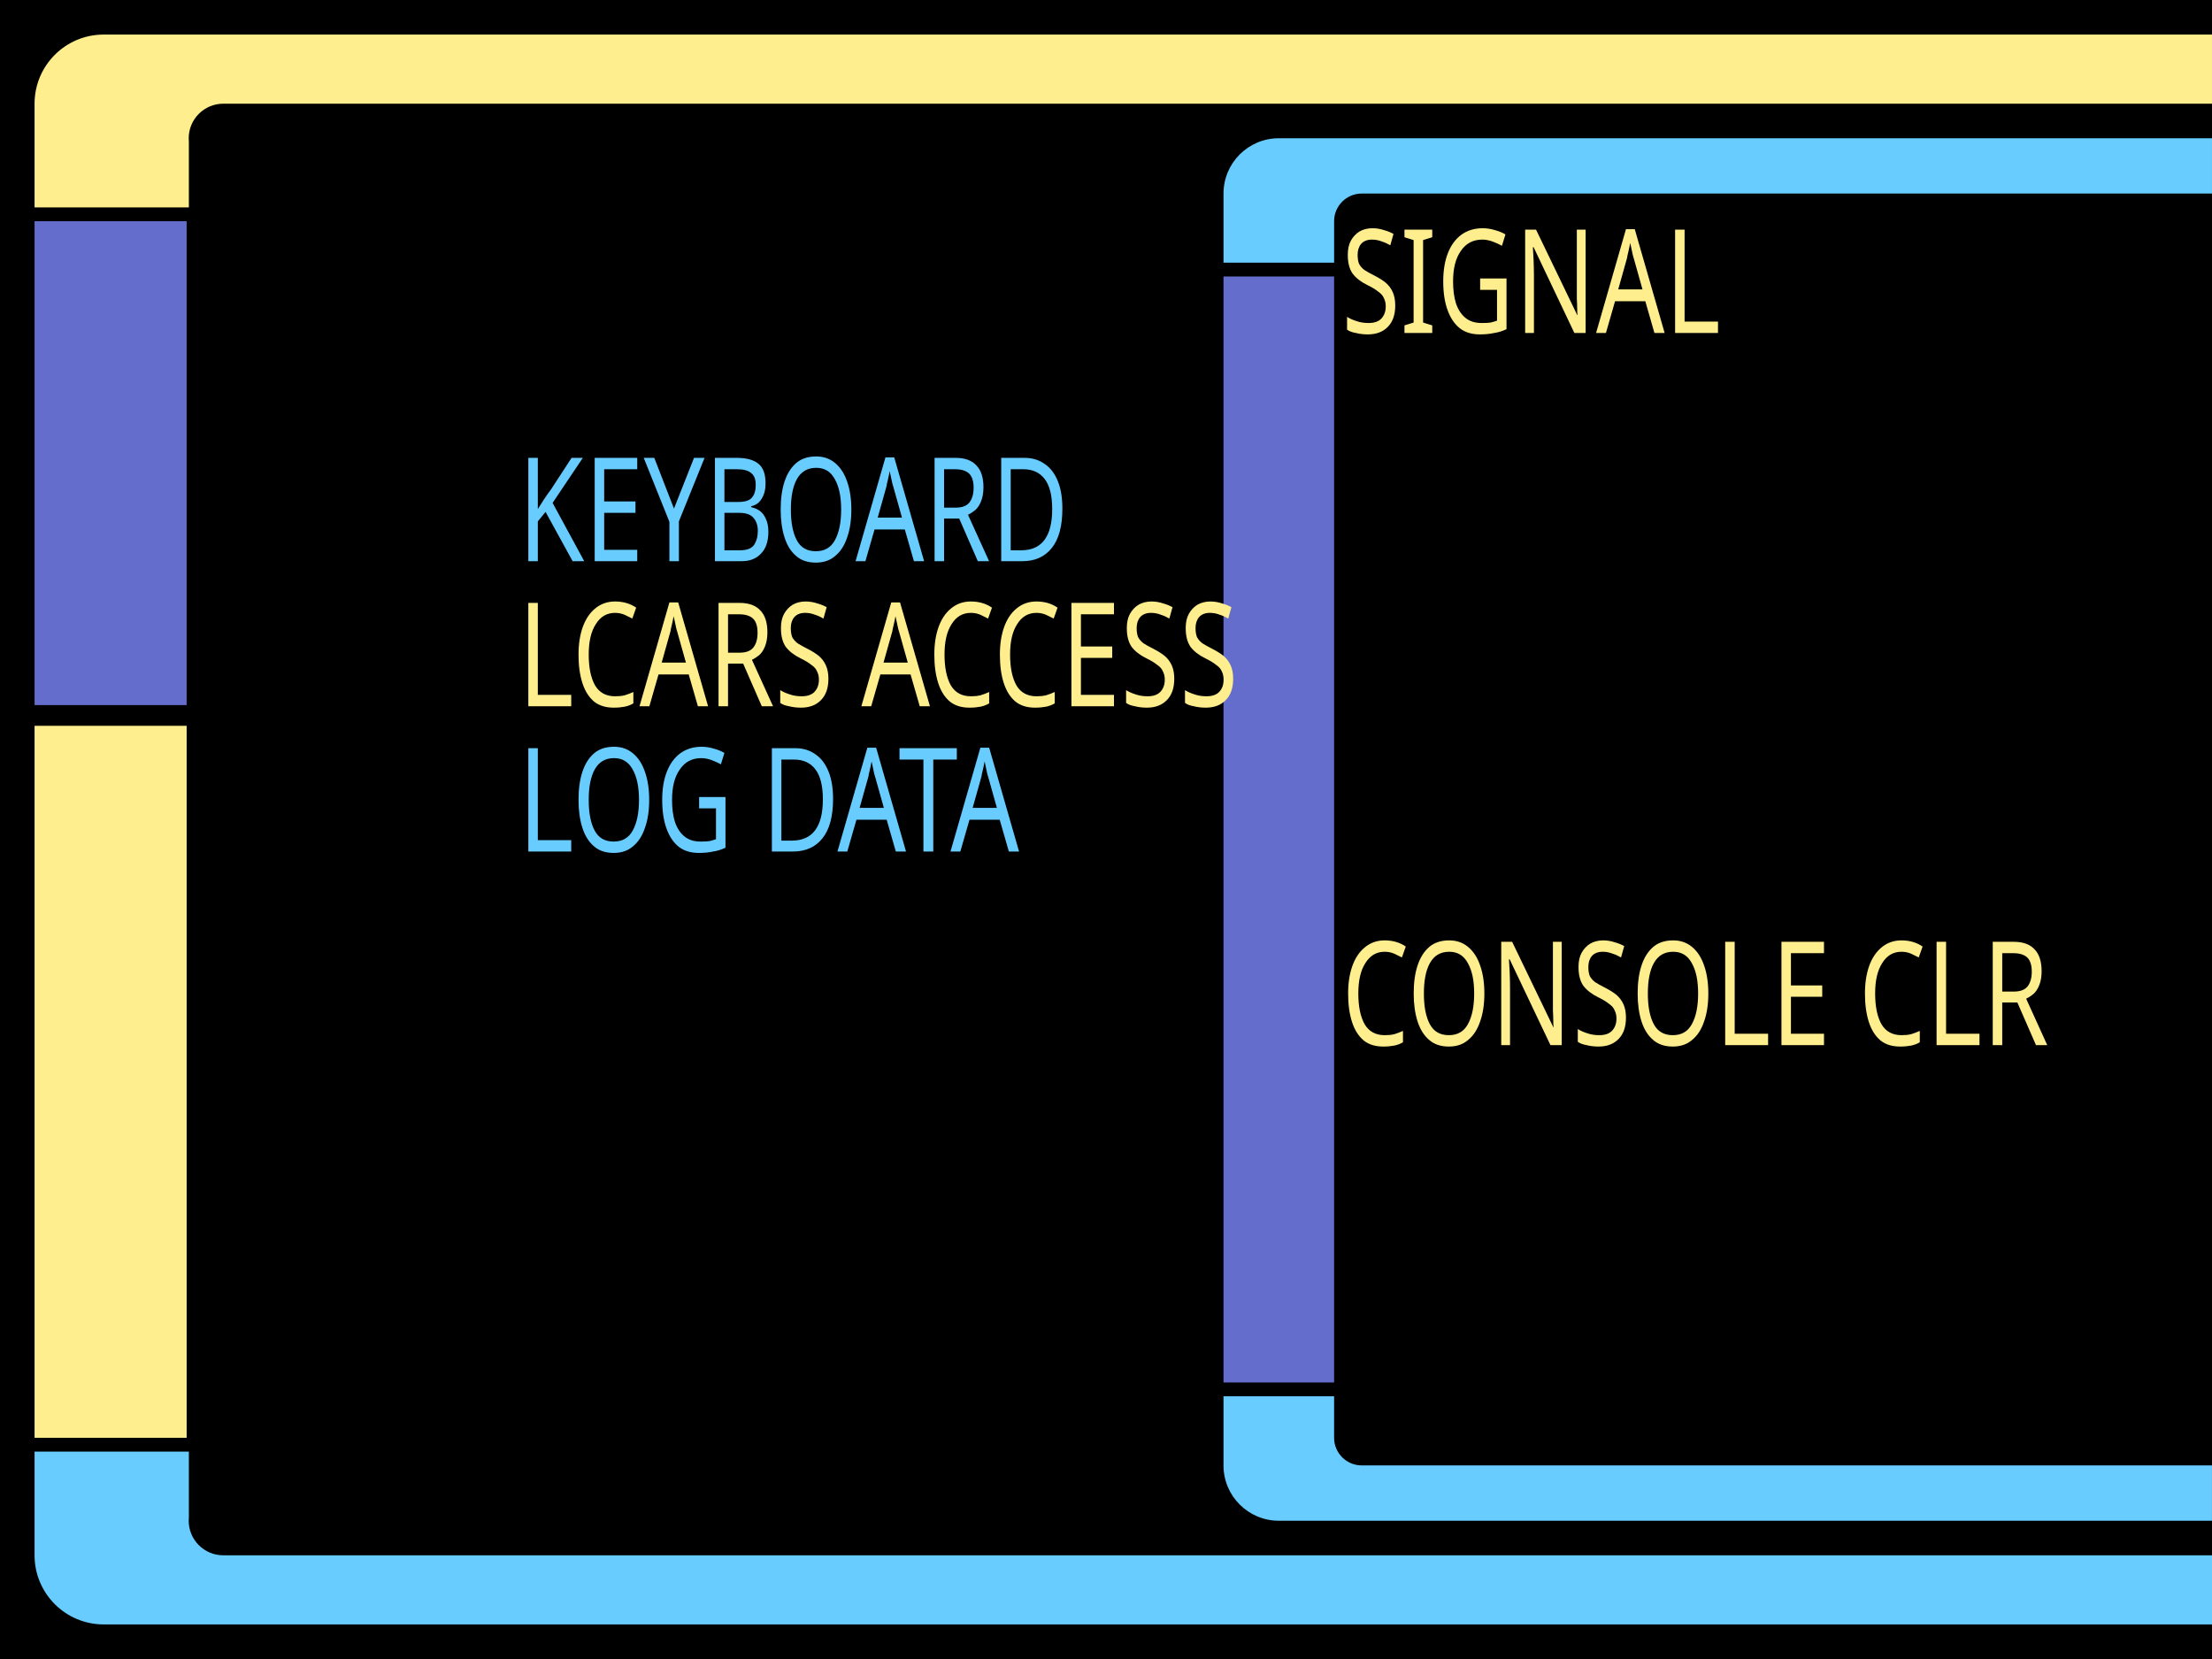
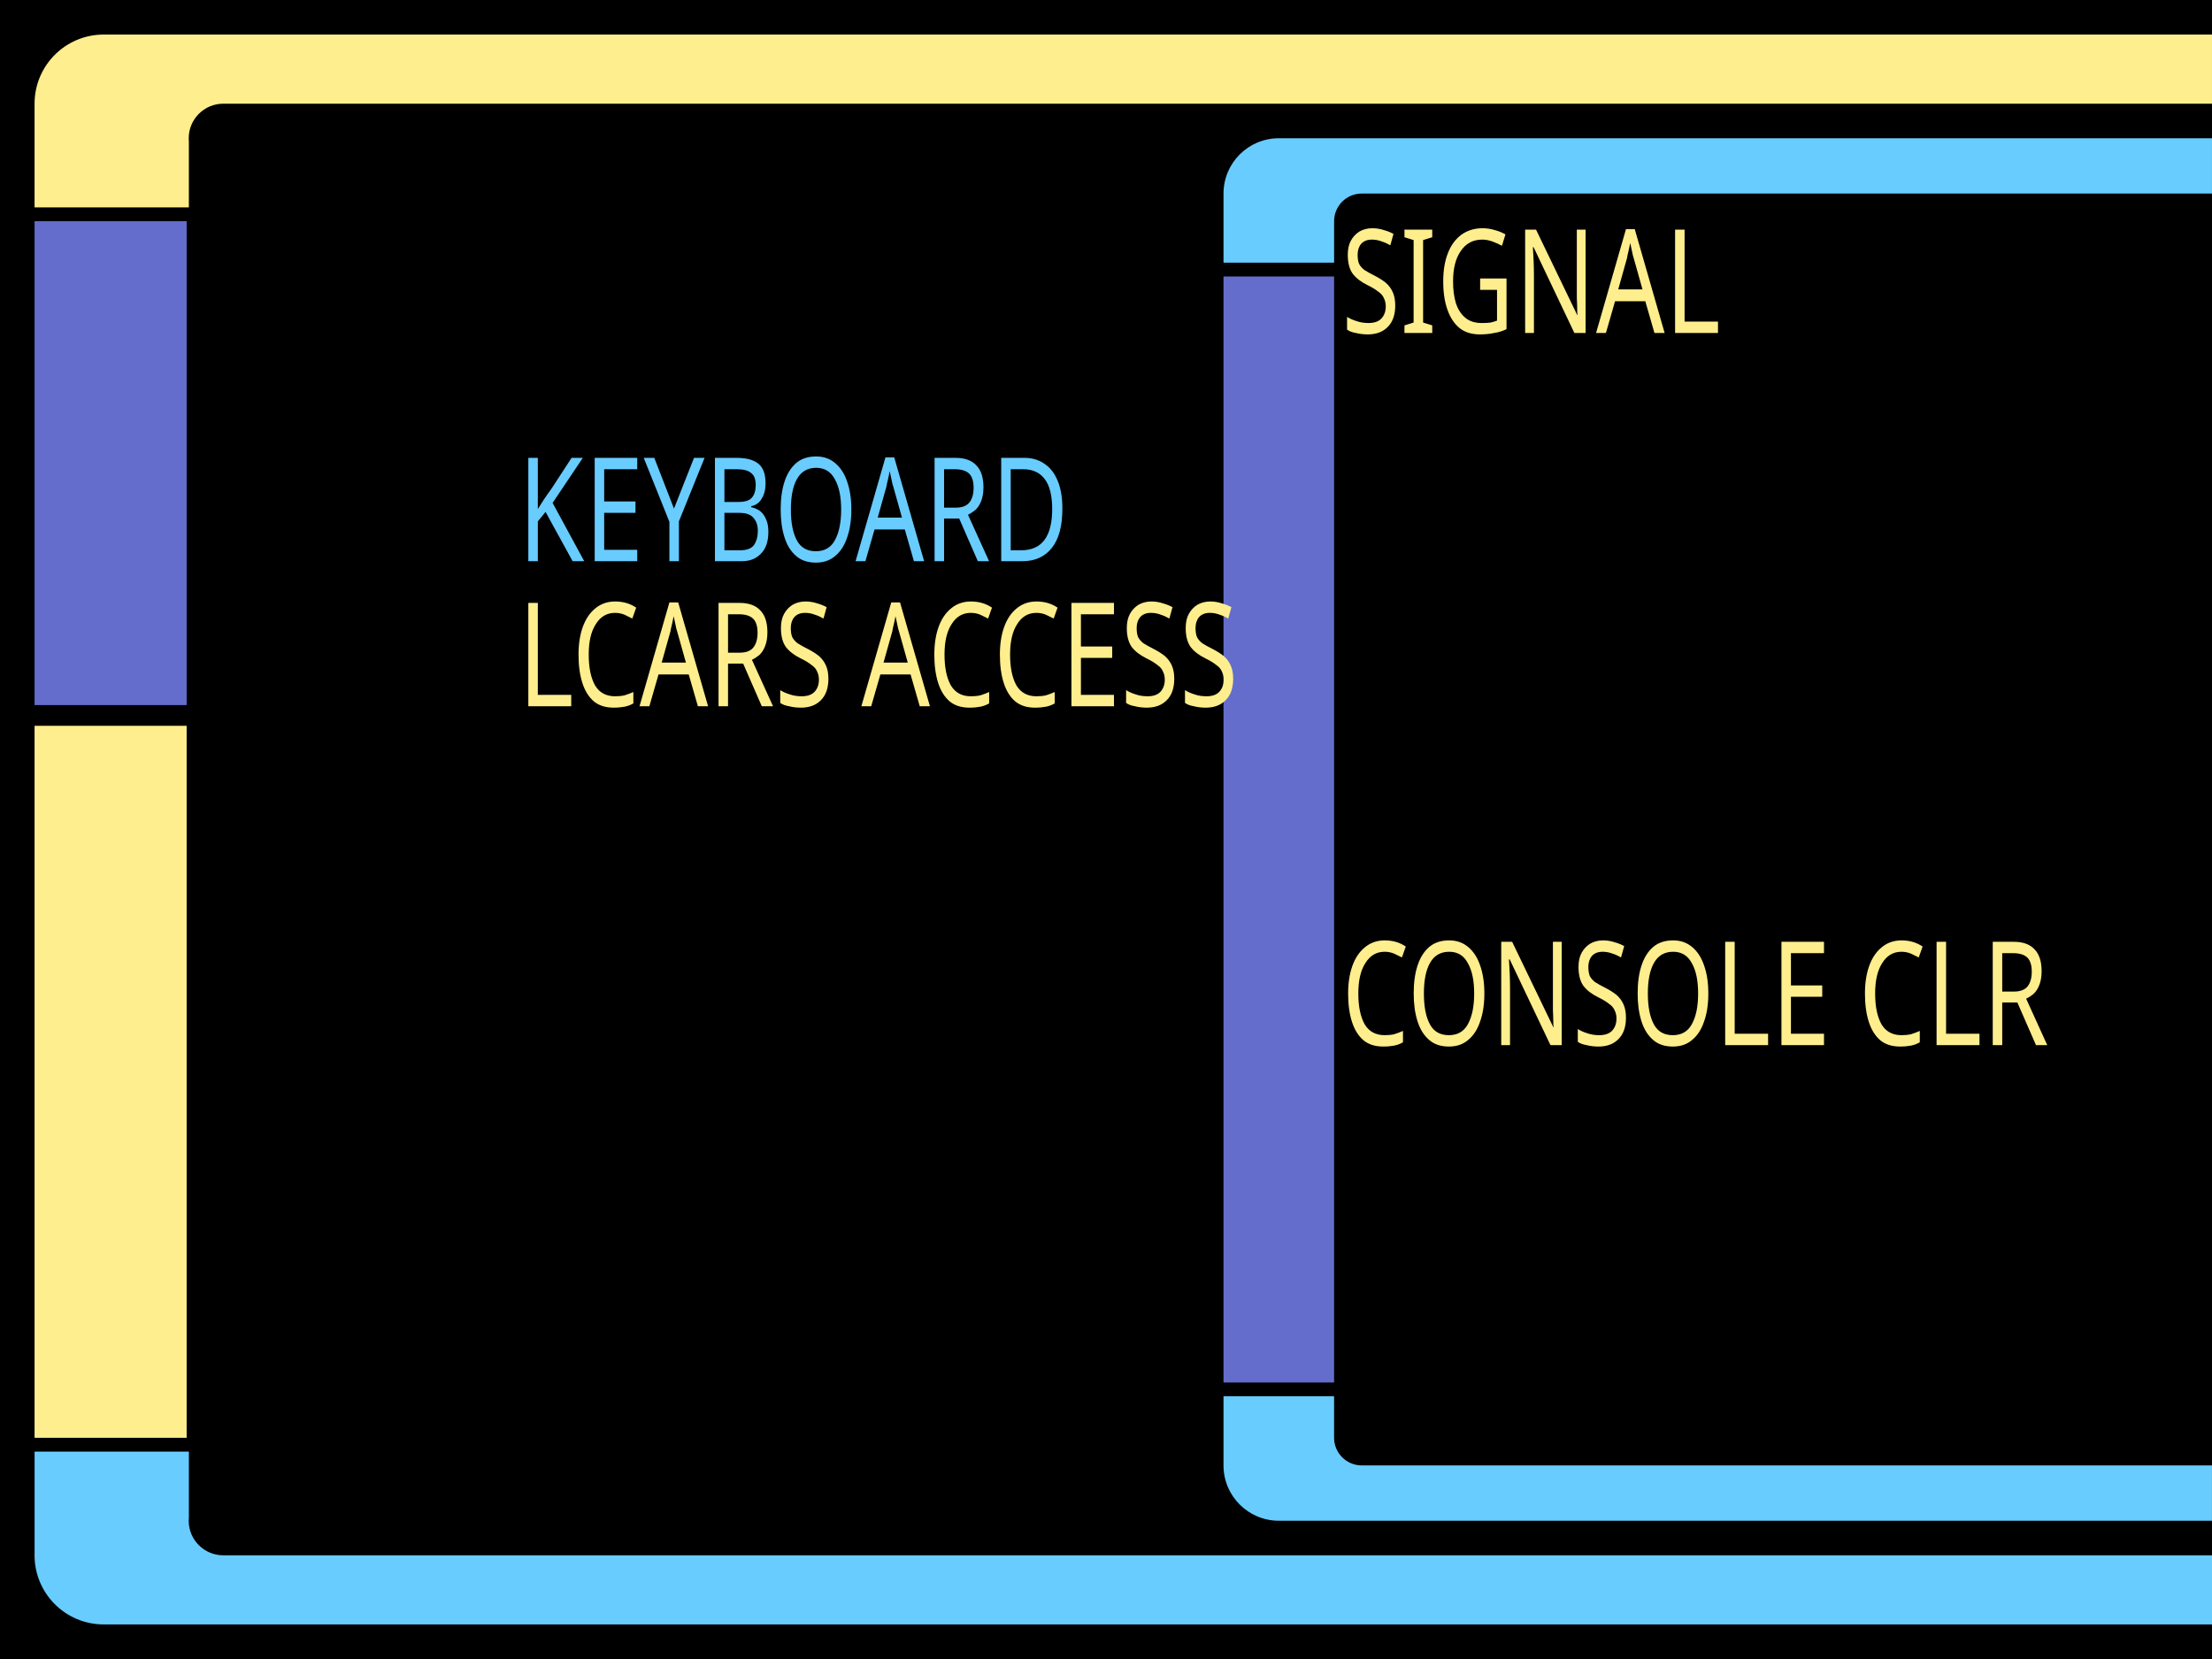
<svg xmlns="http://www.w3.org/2000/svg" xmlns:xlink="http://www.w3.org/1999/xlink" width="320" height="240" viewBox="0 0 84.667 63.5" version="1.1" id="svg8">
  <defs id="defs2">
    <linearGradient id="linearGradient1113">
      <stop style="stop-color:#d0d0d0;stop-opacity:1;" offset="0" id="stop1109" />
      <stop style="stop-color:#d0d0d0;stop-opacity:0;" offset="1" id="stop1111" />
    </linearGradient>
    <linearGradient xlink:href="#linearGradient1113" id="linearGradient1115" x1="15.081" y1="38.431" x2="43.193" y2="38.431" gradientUnits="userSpaceOnUse" />
  </defs>
  <g id="layer1" style="display:inline">
    <rect style="fill:#000000;fill-opacity:1;stroke:#000000;stroke-width:0.502;stroke-miterlimit:4;stroke-dasharray:none;stroke-opacity:1" id="rect10" width="84.165" height="62.998" x="0.251" y="0.251" />
  </g>
  <g id="layer2" style="display:inline">
    <path id="rect836" style="fill:#ffee8d;fill-opacity:1;stroke:none;stroke-width:1.97;stroke-miterlimit:4;stroke-dasharray:none;stroke-opacity:1" d="M 14.98,5 A 10,10 0 0 0 5,15 10,10 0 0 0 5,15.02 V 30 H 27.322 V 20.473 A 5,5 0 0 1 27.301,20 a 5,5 0 0 1 5,-5 H 320 V 5 H 15 a 10,10 0 0 0 -0.02,0 z" transform="scale(0.2645833)" />
    <path id="rect836-8" style="fill:#68ccff;fill-opacity:1;stroke:none;stroke-width:0.521;stroke-miterlimit:4;stroke-dasharray:none;stroke-opacity:1" d="m 3.964,62.177 a 2.646,2.646 0 0 1 -2.641,-2.646 2.646,2.646 0 0 1 0,-0.005 V 55.562 h 5.906 v 2.521 a 1.323,1.323 0 0 0 -0.006,0.125 1.323,1.323 0 0 0 1.323,1.323 H 84.667 v 2.646 H 3.969 a 2.646,2.646 0 0 1 -0.005,0 z" />
    <rect style="fill:#ffee8d;fill-opacity:1;stroke:none;stroke-width:0.548;stroke-miterlimit:4;stroke-dasharray:none;stroke-opacity:1" id="rect871" width="5.821" height="27.252" x="1.323" y="27.781" />
    <rect style="fill:#646dcc;fill-opacity:1;stroke:none;stroke-width:0.522;stroke-miterlimit:4;stroke-dasharray:none;stroke-opacity:1" id="rect873" width="5.821" height="18.521" x="1.323" y="8.467" />
    <path id="rect875" style="fill:#68ccff;fill-opacity:1;stroke:none;stroke-width:2.127;stroke-miterlimit:4;stroke-dasharray:none;stroke-opacity:1" d="m 185,20 a 8,8 0 0 0 -8,8 v 10 h 16 V 32.061 A 4,4 0 0 1 193,32 4,4 0 0 1 197,28 H 320 V 20 H 197 Z" transform="scale(0.2645833)" />
    <path id="rect875-9" style="fill:#68ccff;fill-opacity:1;stroke:none;stroke-width:0.563;stroke-miterlimit:4;stroke-dasharray:none;stroke-opacity:1" d="m 48.948,58.208 a 2.117,2.117 0 0 1 -2.117,-2.117 v -2.646 h 4.233 v 1.571 a 1.058,1.058 0 0 0 0,0.016 1.058,1.058 0 0 0 1.058,1.058 h 32.544 v 2.117 H 52.123 Z" />
    <rect style="fill:#646dcc;fill-opacity:1;stroke:none;stroke-width:1.073;stroke-miterlimit:4;stroke-dasharray:none;stroke-opacity:1" id="rect911" width="4.233" height="42.333" x="46.831" y="10.583" />
  </g>
  <g id="layer3" style="display:none;mix-blend-mode:normal">
    <rect style="fill:#000000;fill-opacity:1;stroke-width:0.479" id="rect860-3-1-3-6" width="4.233" height="4.233" x="-19.315" y="5.292" transform="scale(-1,1)" />
    <path id="rect853-9-6-0-8-5" style="display:inline;mix-blend-mode:normal;fill:#ffee8d;fill-opacity:1;stroke-width:0.296" d="m 99.351,30.559 v 4.233 h 3.969 a 2.117,2.117 0 0 0 2.117,-2.117 2.117,2.117 0 0 0 -2.117,-2.117 z" />
    <path id="rect853-1-9-2-1-8-1" style="display:inline;mix-blend-mode:normal;fill:#ffee8d;fill-opacity:1;stroke-width:0.296" d="m 94.059,30.559 v 4.233 h -3.969 a 2.117,2.117 0 0 1 -2.117,-2.117 2.117,2.117 0 0 1 2.117,-2.117 z" />
    <rect style="display:inline;mix-blend-mode:normal;fill:#ffee8d;fill-opacity:1;stroke-width:0.479" id="rect860-3-1-3-6-6-0-8" width="4.233" height="4.233" x="-98.822" y="30.559" transform="scale(-1,1)" />
  </g>
  <g id="layer9" style="display:none">
    <rect style="font-variation-settings:'wght' 400;display:inline;mix-blend-mode:normal;fill:#000000;fill-opacity:1;stroke-width:0.527" id="rect1029" width="38.629" height="25.4" x="7.673" y="32.808" />
    <text xml:space="preserve" style="font-style:normal;font-variant:normal;font-weight:normal;font-stretch:normal;font-size:4.763px;line-height:1.25;font-family:Antonio;-inkscape-font-specification:'Antonio, @wght=400';font-variant-ligatures:normal;font-variant-caps:normal;font-variant-numeric:normal;font-variant-east-asian:normal;font-variation-settings:'wght' 400;letter-spacing:0px;word-spacing:0px;display:inline;fill:#ffee8d;fill-opacity:1;stroke:none;stroke-width:0.228" x="9.496" y="35.135" id="text890-2-8-9-7" transform="scale(0.8612547,1.161097)">
      <tspan x="9.496" y="35.135" style="stroke-width:0.228" id="tspan1061">ROLL: </tspan>
    </text>
    <text xml:space="preserve" style="font-style:normal;font-variant:normal;font-weight:normal;font-stretch:normal;font-size:4.763px;line-height:1.25;font-family:Antonio;-inkscape-font-specification:'Antonio, @wght=400';font-variant-ligatures:normal;font-variant-caps:normal;font-variant-numeric:normal;font-variant-east-asian:normal;font-variation-settings:'wght' 400;letter-spacing:0px;word-spacing:0px;display:inline;fill:#ffee8d;fill-opacity:1;stroke:none;stroke-width:0.228" x="9.496" y="39.913" id="text890-2-8-9-7-6" transform="scale(0.8612547,1.161097)">
      <tspan x="9.496" y="39.913" style="stroke-width:0.228" id="tspan1061-4">PITCH: </tspan>
    </text>
    <text xml:space="preserve" style="font-style:normal;font-variant:normal;font-weight:normal;font-stretch:normal;font-size:4.763px;line-height:1.25;font-family:Antonio;-inkscape-font-specification:'Antonio, @wght=400';font-variant-ligatures:normal;font-variant-caps:normal;font-variant-numeric:normal;font-variant-east-asian:normal;font-variation-settings:'wght' 400;letter-spacing:0px;word-spacing:0px;display:inline;fill:#ffee8d;fill-opacity:1;stroke:none;stroke-width:0.228" x="9.796" y="44.654" id="text890-2-8-9-7-6-8" transform="scale(0.8612547,1.161097)">
      <tspan x="9.796" y="44.654" style="stroke-width:0.228" id="tspan1061-4-2">YAW: </tspan>
    </text>
    <text xml:space="preserve" style="font-style:normal;font-variant:normal;font-weight:normal;font-stretch:normal;font-size:4.763px;line-height:1.25;font-family:Antonio;-inkscape-font-specification:'Antonio, @wght=400';font-variant-ligatures:normal;font-variant-caps:normal;font-variant-numeric:normal;font-variant-east-asian:normal;font-variation-settings:'wght' 400;letter-spacing:0px;word-spacing:0px;display:inline;fill:#ffee8d;fill-opacity:1;stroke:none;stroke-width:0.228" x="9.775" y="49.44" id="text890-2-8-9-7-6-8-1" transform="scale(0.8612547,1.161097)">
      <tspan x="9.775" y="49.44" style="stroke-width:0.228" id="tspan1061-4-2-7">TEMP:</tspan>
    </text>
    <text xml:space="preserve" style="font-style:normal;font-variant:normal;font-weight:normal;font-stretch:normal;font-size:4.763px;line-height:1.25;font-family:Antonio;-inkscape-font-specification:'Antonio, @wght=400';font-variant-ligatures:normal;font-variant-caps:normal;font-variant-numeric:normal;font-variant-east-asian:normal;font-variation-settings:'wght' 400;letter-spacing:0px;word-spacing:0px;display:inline;fill:#ffee8d;fill-opacity:1;stroke:none;stroke-width:0.228" x="42.674" y="35.128" id="text890-2-8-9-7-1" transform="scale(0.8612547,1.161097)">
      <tspan x="42.674" y="35.128" style="stroke-width:0.228" id="tspan1061-40">DEG </tspan>
    </text>
    <text xml:space="preserve" style="font-style:normal;font-variant:normal;font-weight:normal;font-stretch:normal;font-size:4.763px;line-height:1.25;font-family:Antonio;-inkscape-font-specification:'Antonio, @wght=400';font-variant-ligatures:normal;font-variant-caps:normal;font-variant-numeric:normal;font-variant-east-asian:normal;font-variation-settings:'wght' 400;letter-spacing:0px;word-spacing:0px;display:inline;fill:#ffee8d;fill-opacity:1;stroke:none;stroke-width:0.228" x="42.674" y="39.913" id="text890-2-8-9-7-1-3" transform="scale(0.8612547,1.161097)">
      <tspan x="42.674" y="39.913" style="stroke-width:0.228" id="tspan1061-40-5">DEG </tspan>
    </text>
    <text xml:space="preserve" style="font-style:normal;font-variant:normal;font-weight:normal;font-stretch:normal;font-size:4.763px;line-height:1.25;font-family:Antonio;-inkscape-font-specification:'Antonio, @wght=400';font-variant-ligatures:normal;font-variant-caps:normal;font-variant-numeric:normal;font-variant-east-asian:normal;font-variation-settings:'wght' 400;letter-spacing:0px;word-spacing:0px;display:inline;fill:#ffee8d;fill-opacity:1;stroke:none;stroke-width:0.228" x="42.674" y="44.698" id="text890-2-8-9-7-1-6" transform="scale(0.8612547,1.161097)">
      <tspan x="42.674" y="44.698" style="stroke-width:0.228" id="tspan1061-40-6">DEG </tspan>
    </text>
    <text xml:space="preserve" style="font-style:normal;font-variant:normal;font-weight:normal;font-stretch:normal;font-size:4.763px;line-height:1.25;font-family:Antonio;-inkscape-font-specification:'Antonio, @wght=400';font-variant-ligatures:normal;font-variant-caps:normal;font-variant-numeric:normal;font-variant-east-asian:normal;font-variation-settings:'wght' 400;letter-spacing:0px;word-spacing:0px;display:inline;fill:#ffee8d;fill-opacity:1;stroke:none;stroke-width:0.228" x="42.674" y="49.484" id="text890-2-8-9-7-1-7" transform="scale(0.8612547,1.161097)">
      <tspan x="42.674" y="49.484" style="stroke-width:0.228" id="tspan1061-40-3">F </tspan>
    </text>
  </g>
  <g id="layer10" style="display:inline">
    <text xml:space="preserve" style="font-style:normal;font-variant:normal;font-weight:normal;font-stretch:normal;font-size:4.763px;line-height:1.25;font-family:Antonio;-inkscape-font-specification:'Antonio, @wght=400';font-variant-ligatures:normal;font-variant-caps:normal;font-variant-numeric:normal;font-variant-east-asian:normal;font-variation-settings:'wght' 400;letter-spacing:0px;word-spacing:0px;display:inline;fill:#68ccff;fill-opacity:1;stroke:none;stroke-width:0.228" x="23.013" y="18.5" id="text890-6" transform="scale(0.8612547,1.161097)">
      <tspan id="tspan1788" x="23.013" y="18.5">KEYBOARD</tspan>
    </text>
    <text xml:space="preserve" style="font-style:normal;font-variant:normal;font-weight:normal;font-stretch:normal;font-size:4.763px;line-height:1.25;font-family:Antonio;-inkscape-font-specification:'Antonio, @wght=400';font-variant-ligatures:normal;font-variant-caps:normal;font-variant-numeric:normal;font-variant-east-asian:normal;font-variation-settings:'wght' 400;letter-spacing:0px;word-spacing:0px;display:inline;fill:#ffee8d;fill-opacity:1;stroke:none;stroke-width:0.228" x="23.013" y="23.285" id="text890-2-8-9" transform="scale(0.8612547,1.161097)">
      <tspan id="tspan1830" x="23.013" y="23.285">LCARS ACCESS</tspan>
    </text>
-     <text xml:space="preserve" style="font-style:normal;font-variant:normal;font-weight:normal;font-stretch:normal;font-size:4.763px;line-height:1.25;font-family:Antonio;-inkscape-font-specification:'Antonio, @wght=400';font-variant-ligatures:normal;font-variant-caps:normal;font-variant-numeric:normal;font-variant-east-asian:normal;font-variation-settings:'wght' 400;letter-spacing:0px;word-spacing:0px;display:inline;fill:#68ccff;fill-opacity:1;stroke:none;stroke-width:0.228" x="23.013" y="28.071" id="text890-6-5" transform="scale(0.8612547,1.161097)">
-       <tspan id="tspan1788-6" x="23.013" y="28.071" style="stroke-width:0.228">LOG DATA</tspan>
-     </text>
    <text xml:space="preserve" style="font-style:normal;font-variant:normal;font-weight:normal;font-stretch:normal;font-size:4.763px;line-height:1.25;font-family:Antonio;-inkscape-font-specification:Antonio;font-variant-ligatures:normal;font-variant-caps:normal;font-variant-numeric:normal;font-variant-east-asian:normal;letter-spacing:0px;word-spacing:0px;display:inline;fill:#ffee8d;fill-opacity:1;stroke:none;stroke-width:0.228" x="59.617" y="34.451" id="text890-2-8-8" transform="scale(0.8612547,1.161097)">
      <tspan id="tspan888-1-5-4" x="59.617" y="34.451" style="font-style:normal;font-variant:normal;font-weight:normal;font-stretch:normal;font-size:4.763px;font-family:Antonio;-inkscape-font-specification:Antonio;font-variant-ligatures:normal;font-variant-caps:normal;font-variant-numeric:normal;font-variant-east-asian:normal;fill:#ffee8d;fill-opacity:1;stroke-width:0.228">CONSOLE CLR</tspan>
    </text>
    <text xml:space="preserve" style="font-style:normal;font-variant:normal;font-weight:normal;font-stretch:normal;font-size:4.763px;line-height:1.25;font-family:Antonio;-inkscape-font-specification:Antonio;font-variant-ligatures:normal;font-variant-caps:normal;font-variant-numeric:normal;font-variant-east-asian:normal;letter-spacing:0px;word-spacing:0px;display:inline;fill:#ffee8d;fill-opacity:1;stroke:none;stroke-width:0.228" x="59.617" y="10.98" id="text890-2-8-8-3" transform="scale(0.8612547,1.161097)">
      <tspan id="tspan888-1-5-4-0" x="59.617" y="10.98" style="font-style:normal;font-variant:normal;font-weight:normal;font-stretch:normal;font-size:4.763px;font-family:Antonio;-inkscape-font-specification:Antonio;font-variant-ligatures:normal;font-variant-caps:normal;font-variant-numeric:normal;font-variant-east-asian:normal;fill:#ffee8d;fill-opacity:1;stroke-width:0.228">SIGNAL </tspan>
    </text>
  </g>
  <g id="layer12" style="display:none">
    <path id="rect853-1" style="display:inline;mix-blend-mode:normal;fill:#68ccff;stroke-width:0.296" d="m 14.552,22.49 v 4.233 h -3.969 A 2.117,2.117 0 0 1 8.467,24.606 2.117,2.117 0 0 1 10.583,22.49 Z" />
    <path id="rect853-1-96" style="display:inline;mix-blend-mode:normal;fill:#68ccff;stroke-width:0.296" d="m 14.552,16.933 v 4.233 h -3.969 A 2.117,2.117 0 0 1 8.467,19.05 2.117,2.117 0 0 1 10.583,16.933 Z" />
    <rect style="display:inline;mix-blend-mode:normal;fill:#ffee8d;fill-opacity:1;stroke-width:0.479" id="rect860-3" width="4.233" height="4.233" x="-19.315" y="22.49" transform="scale(-1,1)" />
    <rect style="display:inline;mix-blend-mode:normal;fill:#68ccff;stroke-width:0.479" id="rect860-9-4-2-25" width="4.233" height="4.233" x="15.081" y="16.933" />
    <rect style="display:inline;fill:#ffffff;fill-opacity:1;stroke-width:0.597;stroke-miterlimit:4;stroke-dasharray:none" id="rect1700" width="32.544" height="21.167" x="51.594" y="13.229" ry="1.066" />
    <rect style="display:inline;fill:#ffffff;fill-opacity:1;stroke-width:0.517;stroke-miterlimit:4;stroke-dasharray:none" id="rect1720" width="32.544" height="14.552" x="51.594" y="41.01" ry="1.484" />
    <text xml:space="preserve" style="display:inline;font-style:normal;font-variant:normal;font-weight:normal;font-stretch:normal;font-size:4.763px;line-height:1.25;font-family:Antonio;-inkscape-font-specification:'Antonio, @wght=400';font-variant-ligatures:normal;font-variant-caps:normal;font-variant-numeric:normal;font-variant-east-asian:normal;font-variation-settings:'wght' 400;letter-spacing:0px;word-spacing:0px;fill:#68ccff;fill-opacity:1;stroke:none;stroke-width:0.228" x="9.54" y="8.467" id="text890" transform="scale(0.8612547,1.161097)">
      <tspan id="tspan1782" x="9.54" y="8.467">INIT BATT</tspan>
    </text>
  </g>
  <g id="layer11" style="display:none">
    <rect style="display:inline;fill:#000000;fill-opacity:1;stroke:#000000;stroke-width:0.299" id="rect9165" width="42.105" height="54.47" x="42.562" y="4.77" />
  </g>
  <g id="layer6" style="display:none">
    <text xml:space="preserve" style="font-style:normal;font-variant:normal;font-weight:normal;font-stretch:normal;font-size:4.763px;line-height:1.25;font-family:Antonio;-inkscape-font-specification:'Antonio, @wght=400';font-variant-ligatures:normal;font-variant-caps:normal;font-variant-numeric:normal;font-variant-east-asian:normal;font-variation-settings:'wght' 400;letter-spacing:0px;word-spacing:0px;display:inline;fill:#68ccff;fill-opacity:1;stroke:none;stroke-width:0.228" x="9.54" y="8.467" id="text890-9" transform="scale(0.8612547,1.161097)">
      <tspan id="tspan1782-4" x="9.54" y="8.467">LCARS ACCESS TERMINAL                      BACK</tspan>
    </text>
    <text xml:space="preserve" style="font-style:normal;font-variant:normal;font-weight:normal;font-stretch:normal;font-size:4.763px;line-height:1.25;font-family:Antonio;-inkscape-font-specification:'Antonio, @wght=400';font-variant-ligatures:normal;font-variant-caps:normal;font-variant-numeric:normal;font-variant-east-asian:normal;font-variation-settings:'wght' 400;letter-spacing:0px;word-spacing:0px;display:inline;fill:#ffee8d;fill-opacity:1;stroke:none;stroke-width:0.228" x="9.647" y="13.715" id="text890-9-0" transform="scale(0.8612547,1.161097)">
      <tspan id="tspan1782-4-8" x="9.647" y="13.715" style="fill:#ffee8d;fill-opacity:1;stroke-width:0.228">SD CONTENTS</tspan>
    </text>
    <text xml:space="preserve" style="font-style:normal;font-variant:normal;font-weight:normal;font-stretch:normal;font-size:4.763px;line-height:1.25;font-family:Antonio;-inkscape-font-specification:'Antonio, @wght=400';font-variant-ligatures:normal;font-variant-caps:normal;font-variant-numeric:normal;font-variant-east-asian:normal;font-variation-settings:'wght' 400;letter-spacing:0px;word-spacing:0px;display:inline;fill:#ffee8d;fill-opacity:1;stroke:none;stroke-width:0.228" x="51.937" y="13.715" id="text890-9-0-6" transform="scale(0.8612547,1.161097)">
      <tspan id="tspan1782-4-8-1" x="51.937" y="13.715" style="fill:#ffee8d;fill-opacity:1;stroke-width:0.228">COMMAND PROMPT</tspan>
    </text>
    <text xml:space="preserve" style="font-style:normal;font-variant:normal;font-weight:normal;font-stretch:normal;font-size:4.763px;line-height:1.25;font-family:Antonio;-inkscape-font-specification:'Antonio, @wght=400';font-variant-ligatures:normal;font-variant-caps:normal;font-variant-numeric:normal;font-variant-east-asian:normal;font-variation-settings:'wght' 400;letter-spacing:0px;word-spacing:0px;display:inline;fill:#ffee8d;fill-opacity:1;stroke:none;stroke-width:0.228" x="51.89" y="18.728" id="text890-9-0-6-1" transform="scale(0.8612547,1.161097)">
      <tspan id="tspan1782-4-8-1-7" x="51.89" y="18.728" style="fill:#ffee8d;fill-opacity:1;stroke-width:0.228">MACRO CONFIGURATION</tspan>
    </text>
  </g>
  <g id="layer8" style="display:none">
    <path id="rect853-9-6-0-8-5-9-4" style="display:inline;mix-blend-mode:normal;fill:#68ccff;fill-opacity:1;stroke-width:0.296" d="m 77.523,5.292 v 4.233 h 3.969 a 2.117,2.117 0 0 0 2.117,-2.117 2.117,2.117 0 0 0 -2.117,-2.117 z" />
    <rect style="display:inline;mix-blend-mode:normal;fill:#68ccff;fill-opacity:1;stroke-width:0.479" id="rect860-3-1-3-6-6-0-8-5-9" width="4.233" height="4.233" x="-76.994" y="5.292" transform="scale(-1,1)" />
    <path id="rect853-9-6-0-8-5-9-4-8" style="display:inline;mix-blend-mode:normal;fill:#ffee8d;fill-opacity:1;stroke-width:0.296" d="m 77.523,11.113 v 4.233 h 3.969 A 2.117,2.117 0 0 0 83.608,13.229 2.117,2.117 0 0 0 81.492,11.113 Z" />
    <rect style="display:inline;mix-blend-mode:normal;fill:#ffee8d;fill-opacity:1;stroke-width:0.479" id="rect860-3-1-3-6-6-0-8-5-9-3" width="4.233" height="4.233" x="-76.994" y="11.113" transform="scale(-1,1)" />
  </g>
</svg>
